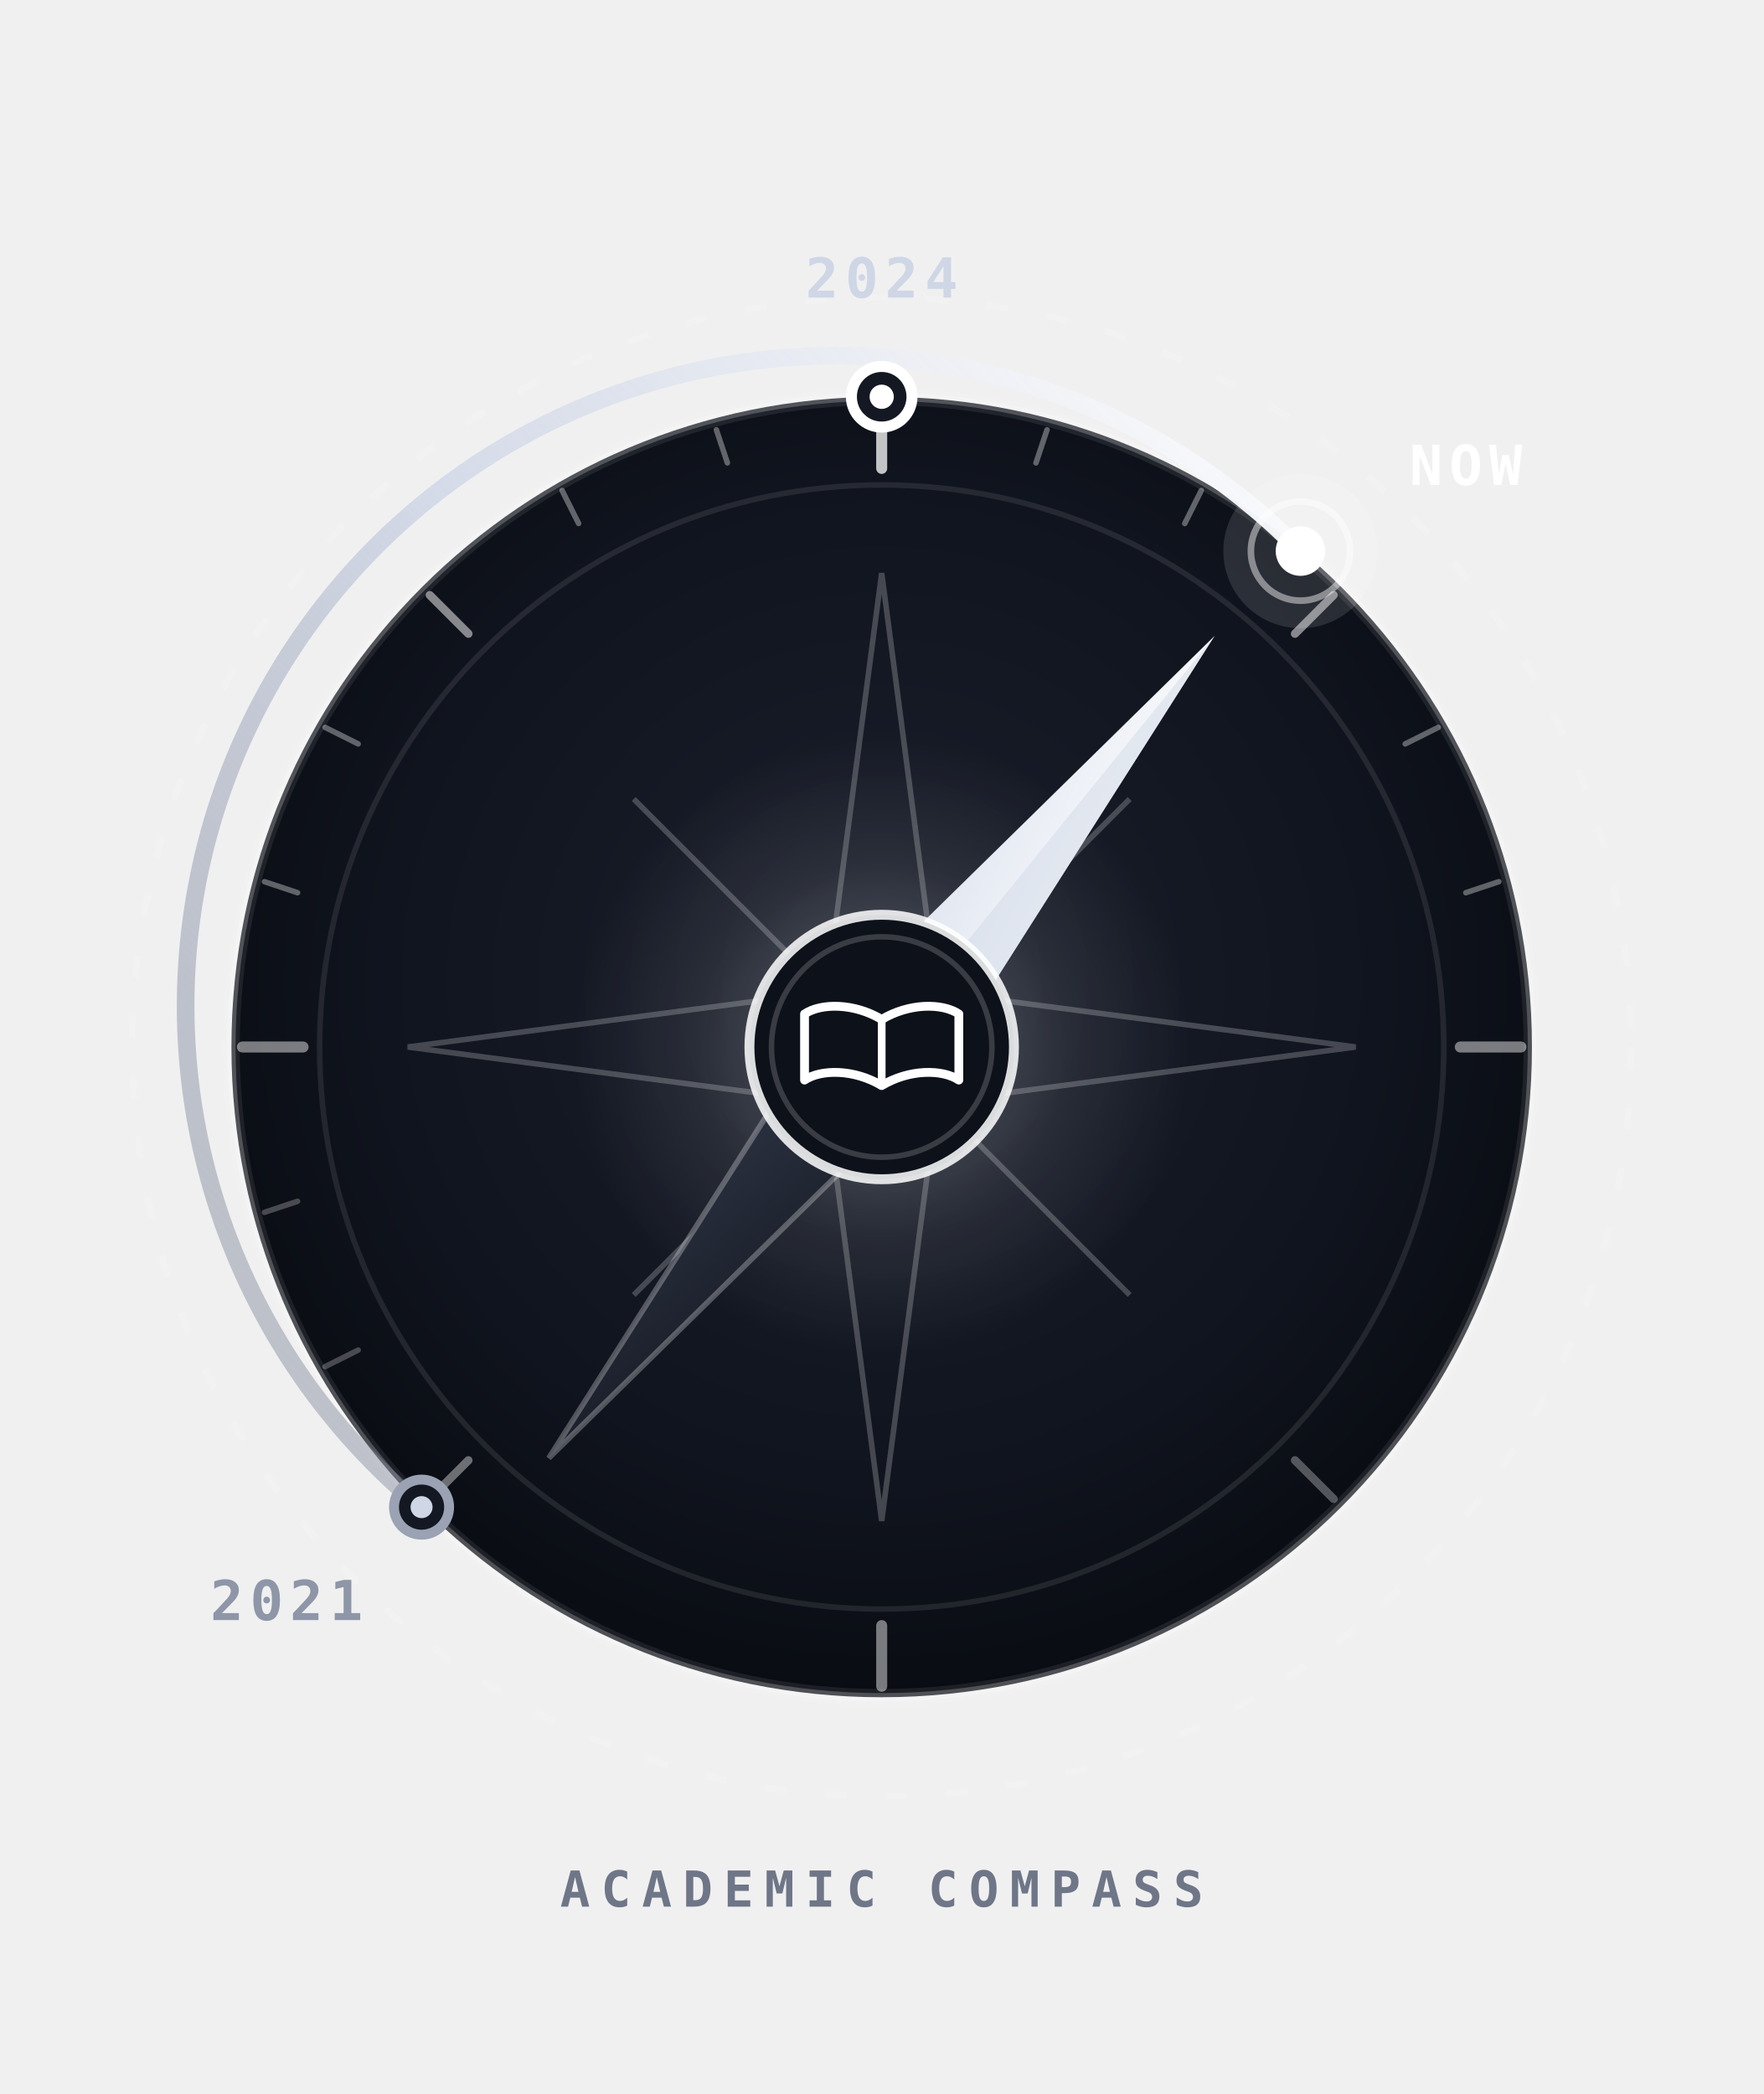
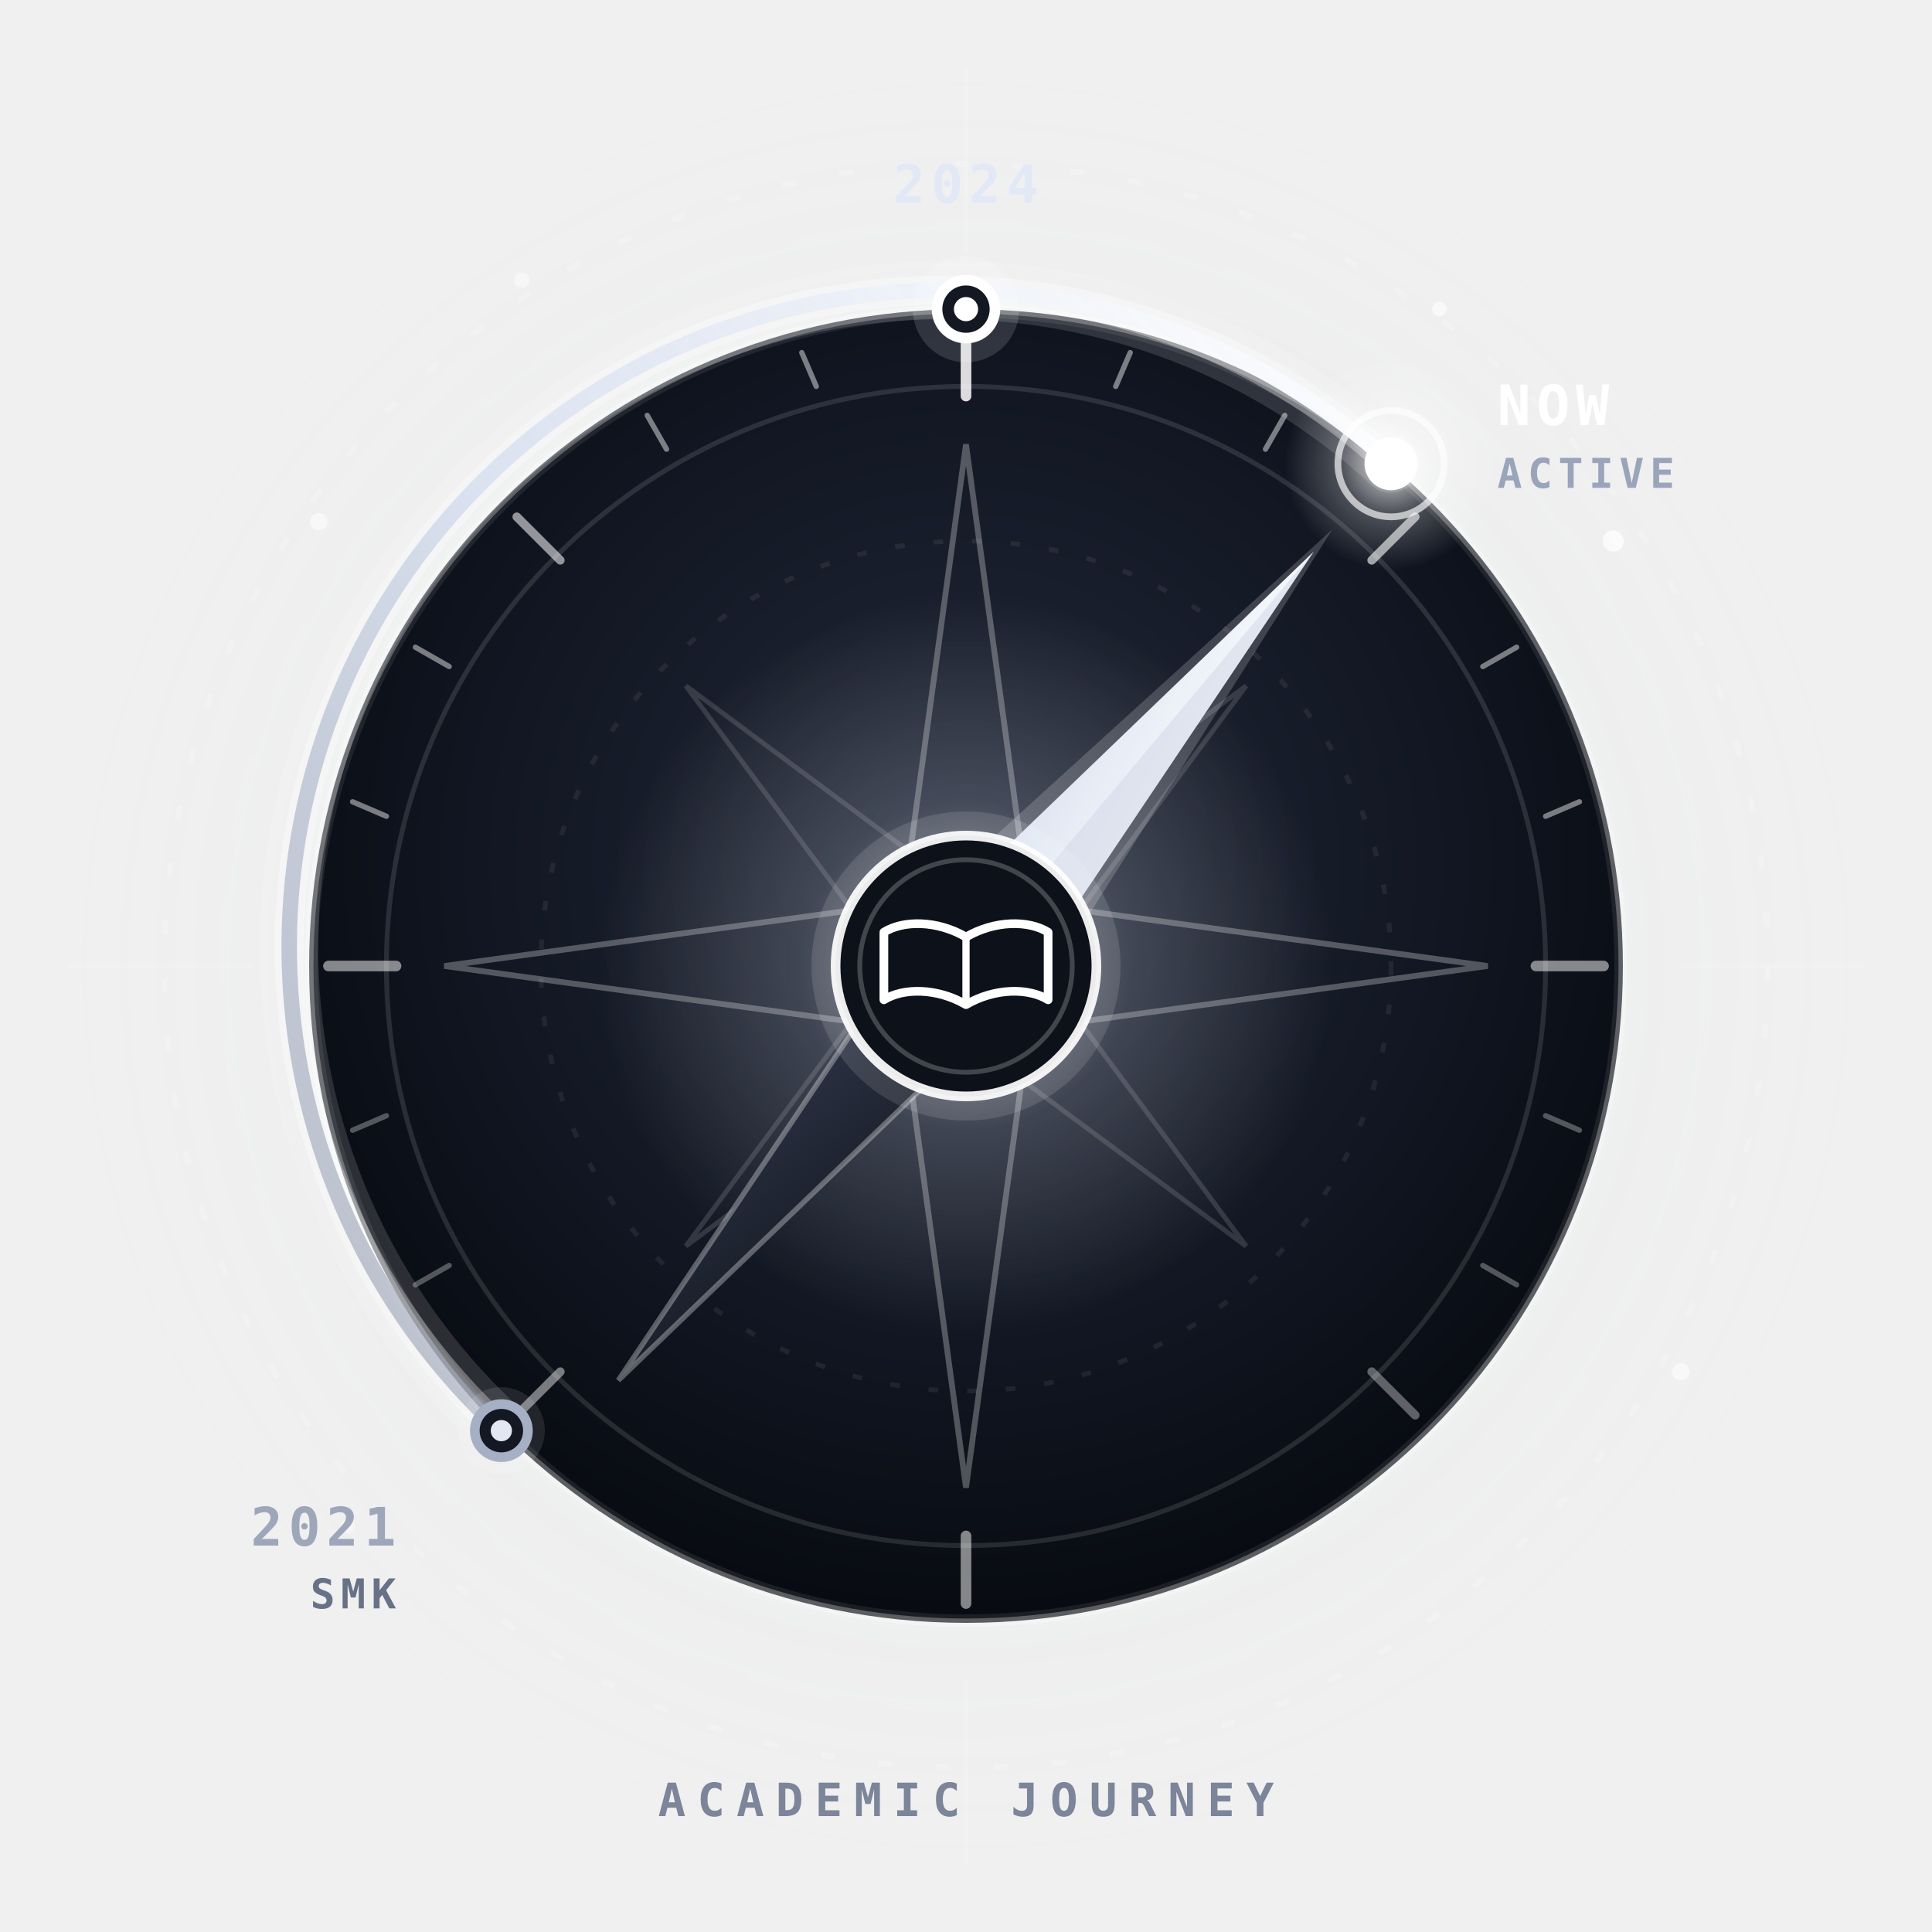
- <svg xmlns="http://www.w3.org/2000/svg" viewBox="0 0 320 380" width="100%" height="100%" aria-hidden="true">
+ <svg xmlns="http://www.w3.org/2000/svg" viewBox="0 0 400 400" width="100%" height="100%" aria-hidden="true">
  <defs>
-     <radialGradient id="compassAura" cx="50%" cy="50%" r="50%">
-       <stop offset="0%" stop-color="#ffffff" stop-opacity="0.16" />
-       <stop offset="50%" stop-color="#ffffff" stop-opacity="0.05" />
+     <radialGradient id="compassAuraOuter" cx="50%" cy="50%" r="50%">
+       <stop offset="0%" stop-color="#ffffff" stop-opacity="0.24" />
+       <stop offset="38%" stop-color="#dfe6f6" stop-opacity="0.10" />
+       <stop offset="70%" stop-color="#b8c4dc" stop-opacity="0.03" />
      <stop offset="100%" stop-color="#ffffff" stop-opacity="0" />
    </radialGradient>
    <radialGradient id="coreGlow" cx="50%" cy="50%" r="50%">
-       <stop offset="0%" stop-color="#ffffff" stop-opacity="0.32" />
-       <stop offset="60%" stop-color="#ffffff" stop-opacity="0.08" />
+       <stop offset="0%" stop-color="#ffffff" stop-opacity="0.55" />
+       <stop offset="45%" stop-color="#e8eefc" stop-opacity="0.18" />
      <stop offset="100%" stop-color="#ffffff" stop-opacity="0" />
    </radialGradient>
-     <radialGradient id="dialBg" cx="50%" cy="45%" r="55%">
-       <stop offset="0%" stop-color="#1a1f2c" />
-       <stop offset="70%" stop-color="#10141e" />
-       <stop offset="100%" stop-color="#090c12" />
+     <radialGradient id="beaconGlow" cx="50%" cy="50%" r="50%">
+       <stop offset="0%" stop-color="#ffffff" stop-opacity="0.85" />
+       <stop offset="45%" stop-color="#ffffff" stop-opacity="0.28" />
+       <stop offset="100%" stop-color="#ffffff" stop-opacity="0" />
+     </radialGradient>
+     <radialGradient id="dialBg" cx="50%" cy="42%" r="58%">
+       <stop offset="0%" stop-color="#222938" />
+       <stop offset="65%" stop-color="#111622" />
+       <stop offset="100%" stop-color="#080b11" />
    </radialGradient>
    <linearGradient id="progressArcGrad" x1="0%" y1="100%" x2="100%" y2="0%">
-       <stop offset="0%" stop-color="#6c7488" stop-opacity="0.35" />
-       <stop offset="55%" stop-color="#cfd6e6" stop-opacity="0.85" />
+       <stop offset="0%" stop-color="#7c869e" stop-opacity="0.45" />
+       <stop offset="50%" stop-color="#d8e0f0" stop-opacity="0.9" />
      <stop offset="100%" stop-color="#ffffff" stop-opacity="1" />
    </linearGradient>
    <linearGradient id="needleNorth" x1="0%" y1="100%" x2="100%" y2="0%">
-       <stop offset="0%" stop-color="#dce2ee" />
+       <stop offset="0%" stop-color="#d8e0ef" />
      <stop offset="100%" stop-color="#ffffff" />
    </linearGradient>
    <linearGradient id="needleSouth" x1="0%" y1="0%" x2="100%" y2="100%">
-       <stop offset="0%" stop-color="#2e3444" />
-       <stop offset="100%" stop-color="#151923" />
+       <stop offset="0%" stop-color="#2e3547" />
+       <stop offset="100%" stop-color="#141822" />
    </linearGradient>
  </defs>
-   <circle cx="160" cy="190" r="158" fill="url(#compassAura)" />
-   <circle cx="160" cy="190" r="136" fill="none" stroke="#ffffff" stroke-opacity="0.14" stroke-width="1.2" stroke-dasharray="4 7" />
-   <circle cx="160" cy="190" r="118" fill="url(#dialBg)" stroke="rgba(255,255,255,0.22)" stroke-width="1.5" />
-   <circle cx="160" cy="190" r="102" fill="none" stroke="rgba(255,255,255,0.09)" stroke-width="1" />
-   <g stroke="#ffffff" stroke-linecap="round">
-     <line x1="160" y1="74" x2="160" y2="85" stroke-width="2" stroke-opacity="0.75" />
-     <line x1="276" y1="190" x2="265" y2="190" stroke-width="2" stroke-opacity="0.45" />
-     <line x1="160" y1="306" x2="160" y2="295" stroke-width="2" stroke-opacity="0.45" />
-     <line x1="44" y1="190" x2="55" y2="190" stroke-width="2" stroke-opacity="0.45" />
-     <line x1="242" y1="108" x2="235" y2="115" stroke-width="1.5" stroke-opacity="0.5" />
-     <line x1="242" y1="272" x2="235" y2="265" stroke-width="1.5" stroke-opacity="0.3" />
-     <line x1="78" y1="272" x2="85" y2="265" stroke-width="1.5" stroke-opacity="0.4" />
-     <line x1="78" y1="108" x2="85" y2="115" stroke-width="1.5" stroke-opacity="0.5" />
-     <line x1="190" y1="78" x2="188" y2="84" stroke-width="1" stroke-opacity="0.35" />
-     <line x1="218" y1="89" x2="215" y2="95" stroke-width="1" stroke-opacity="0.35" />
-     <line x1="261" y1="132" x2="255" y2="135" stroke-width="1" stroke-opacity="0.35" />
-     <line x1="272" y1="160" x2="266" y2="162" stroke-width="1" stroke-opacity="0.35" />
-     <line x1="130" y1="78" x2="132" y2="84" stroke-width="1" stroke-opacity="0.35" />
-     <line x1="102" y1="89" x2="105" y2="95" stroke-width="1" stroke-opacity="0.35" />
-     <line x1="59" y1="132" x2="65" y2="135" stroke-width="1" stroke-opacity="0.35" />
-     <line x1="48" y1="160" x2="54" y2="162" stroke-width="1" stroke-opacity="0.35" />
-     <line x1="48" y1="220" x2="54" y2="218" stroke-width="1" stroke-opacity="0.25" />
-     <line x1="59" y1="248" x2="65" y2="245" stroke-width="1" stroke-opacity="0.25" />
-   </g>
-   <circle cx="160" cy="190" r="118" fill="none" stroke="rgba(255,255,255,0.08)" stroke-width="3" />
-   <path d="M 76.5 273.5 A 118 118 0 1 1 236 100" fill="none" stroke="url(#progressArcGrad)" stroke-width="3.2" stroke-linecap="round" />
-   <g>
-     <circle cx="76.5" cy="273.5" r="5" fill="#141822" stroke="#9aa2b4" stroke-width="1.8" />
-     <circle cx="76.5" cy="273.5" r="2" fill="#cfd6e6" />
+   <circle cx="200" cy="200" r="196" fill="url(#compassAuraOuter)" />
+   <g stroke="#ffffff" stroke-opacity="0.12" stroke-width="1">
+     <line x1="200" y1="14" x2="200" y2="52" />
+     <line x1="200" y1="348" x2="200" y2="386" />
+     <line x1="14" y1="200" x2="52" y2="200" />
+     <line x1="348" y1="200" x2="386" y2="200" />
  </g>
  <g>
-     <circle cx="160" cy="72" r="5.5" fill="#141822" stroke="#ffffff" stroke-width="2" />
-     <circle cx="160" cy="72" r="2.2" fill="#ffffff" />
+     <circle cx="200" cy="200" r="166" fill="none" stroke="#ffffff" stroke-opacity="0.16" stroke-width="1.2" stroke-dasharray="3 9" />
+     <circle cx="200" cy="200" r="154" fill="none" stroke="#ffffff" stroke-opacity="0.08" stroke-width="1" stroke-dasharray="18 12" />
+     <animateTransform attributeName="transform" type="rotate" from="0 200 200" to="360 200 200" dur="90s" repeatCount="indefinite" />
+   </g>
+   <g fill="#ffffff">
+     <circle cx="66" cy="108" r="1.8" opacity="0.55" />
+     <circle cx="334" cy="112" r="2.2" opacity="0.7" />
+     <circle cx="348" cy="284" r="1.8" opacity="0.5" />
+     <circle cx="72" cy="316" r="1.5" opacity="0.4" />
+     <circle cx="298" cy="64" r="1.5" opacity="0.6" />
+     <circle cx="108" cy="58" r="1.6" opacity="0.45" />
+   </g>
+   <circle cx="200" cy="200" r="136" fill="url(#dialBg)" stroke="rgba(255,255,255,0.28)" stroke-width="1.8" />
+   <circle cx="200" cy="200" r="120" fill="none" stroke="rgba(255,255,255,0.12)" stroke-width="1" />
+   <circle cx="200" cy="200" r="88" fill="none" stroke="rgba(255,255,255,0.07)" stroke-width="1" stroke-dasharray="2 6" />
+   <g stroke="#ffffff" stroke-linecap="round">
+     <line x1="200" y1="68" x2="200" y2="82" stroke-width="2.2" stroke-opacity="0.85" />
+     <line x1="332" y1="200" x2="318" y2="200" stroke-width="2.2" stroke-opacity="0.5" />
+     <line x1="200" y1="332" x2="200" y2="318" stroke-width="2.2" stroke-opacity="0.5" />
+     <line x1="68" y1="200" x2="82" y2="200" stroke-width="2.2" stroke-opacity="0.5" />
+     <line x1="293" y1="107" x2="284" y2="116" stroke-width="1.8" stroke-opacity="0.6" />
+     <line x1="293" y1="293" x2="284" y2="284" stroke-width="1.8" stroke-opacity="0.35" />
+     <line x1="107" y1="293" x2="116" y2="284" stroke-width="1.8" stroke-opacity="0.45" />
+     <line x1="107" y1="107" x2="116" y2="116" stroke-width="1.8" stroke-opacity="0.55" />
+     <line x1="234" y1="73" x2="231" y2="80" stroke-width="1.1" stroke-opacity="0.45" />
+     <line x1="266" y1="86" x2="262" y2="93" stroke-width="1.1" stroke-opacity="0.45" />
+     <line x1="314" y1="134" x2="307" y2="138" stroke-width="1.1" stroke-opacity="0.45" />
+     <line x1="327" y1="166" x2="320" y2="169" stroke-width="1.1" stroke-opacity="0.45" />
+     <line x1="166" y1="73" x2="169" y2="80" stroke-width="1.1" stroke-opacity="0.45" />
+     <line x1="134" y1="86" x2="138" y2="93" stroke-width="1.1" stroke-opacity="0.45" />
+     <line x1="86" y1="134" x2="93" y2="138" stroke-width="1.1" stroke-opacity="0.45" />
+     <line x1="73" y1="166" x2="80" y2="169" stroke-width="1.1" stroke-opacity="0.45" />
+     <line x1="73" y1="234" x2="80" y2="231" stroke-width="1.1" stroke-opacity="0.3" />
+     <line x1="86" y1="266" x2="93" y2="262" stroke-width="1.1" stroke-opacity="0.3" />
+     <line x1="327" y1="234" x2="320" y2="231" stroke-width="1.1" stroke-opacity="0.3" />
+     <line x1="314" y1="266" x2="307" y2="262" stroke-width="1.1" stroke-opacity="0.3" />
+   </g>
+   <circle cx="200" cy="200" r="136" fill="none" stroke="rgba(255,255,255,0.08)" stroke-width="3.5" />
+   <path d="M 103.8 296.2 A 136 136 0 1 1 288 96" fill="none" stroke="#ffffff" stroke-opacity="0.14" stroke-width="12" stroke-linecap="round" />
+   <path d="M 103.8 296.2 A 136 136 0 1 1 288 96" fill="none" stroke="#ffffff" stroke-opacity="0.32" stroke-width="6" stroke-linecap="round" />
+   <path d="M 103.8 296.2 A 136 136 0 1 1 288 96" fill="none" stroke="url(#progressArcGrad)" stroke-width="3.2" stroke-linecap="round" />
+   <g>
+     <circle cx="103.8" cy="296.2" r="9" fill="#ffffff" fill-opacity="0.1" />
+     <circle cx="103.8" cy="296.2" r="5.5" fill="#141822" stroke="#a6b0c4" stroke-width="2" />
+     <circle cx="103.8" cy="296.2" r="2.2" fill="#e2e7f2" />
  </g>
  <g>
-     <circle cx="236" cy="100" r="14" fill="#ffffff" fill-opacity="0.12" />
-     <circle cx="236" cy="100" r="9" fill="none" stroke="#ffffff" stroke-opacity="0.45" stroke-width="1.2" />
-     <circle cx="236" cy="100" r="4.5" fill="#ffffff" />
-   </g>
-   <g opacity="0.22" stroke="#ffffff" stroke-width="1" fill="none">
-     <polygon points="160,104 170,180 246,190 170,200 160,276 150,200 74,190 150,180" />
-     <line x1="115" y1="145" x2="205" y2="235" />
-     <line x1="205" y1="145" x2="115" y2="235" />
-   </g>
-   <circle cx="160" cy="190" r="56" fill="url(#coreGlow)" />
-   <g transform="rotate(39 160 190)">
-     <polygon points="160,94 171,190 149,190" fill="url(#needleNorth)" />
-     <polygon points="160,94 160,190 171,190" fill="#cfd6e4" opacity="0.45" />
-     <polygon points="160,286 171,190 149,190" fill="url(#needleSouth)" stroke="rgba(255,255,255,0.28)" stroke-width="1" />
+     <circle cx="200" cy="64" r="11" fill="#ffffff" fill-opacity="0.14" />
+     <circle cx="200" cy="64" r="6" fill="#141822" stroke="#ffffff" stroke-width="2.2" />
+     <circle cx="200" cy="64" r="2.5" fill="#ffffff" />
  </g>
  <g>
-     <circle cx="160" cy="190" r="24" fill="#0d111a" stroke="#ffffff" stroke-width="1.8" stroke-opacity="0.85" />
-     <circle cx="160" cy="190" r="20" fill="none" stroke="rgba(255,255,255,0.18)" stroke-width="1" />
-     <path d="M 160 185 C 155 182, 149 182, 146 184 L 146 196 C 149 194, 155 194, 160 197 C 165 194, 171 194, 174 196 L 174 184 C 171 182, 165 182, 160 185 Z" fill="none" stroke="#ffffff" stroke-width="1.6" stroke-linejoin="round" />
-     <line x1="160" y1="185" x2="160" y2="197" stroke="#ffffff" stroke-width="1.4" stroke-linecap="round" />
+     <circle cx="288" cy="96" r="22" fill="url(#beaconGlow)" />
+     <circle cx="288" cy="96" r="11" fill="none" stroke="#ffffff" stroke-width="1.4" stroke-opacity="0.65">
+       <animate attributeName="r" values="8;18;8" dur="2.8s" repeatCount="indefinite" />
+       <animate attributeName="stroke-opacity" values="0.75;0;0.75" dur="2.8s" repeatCount="indefinite" />
+     </circle>
+     <circle cx="288" cy="96" r="5.5" fill="#ffffff" />
  </g>
-   <g font-family="ui-monospace, SFMono-Regular, Menlo, Monaco, Consolas, monospace" font-size="10" font-weight="600" letter-spacing="1.2" text-anchor="middle">
-     <text x="52" y="294" fill="#8e96a8">2021</text>
-     <text x="160" y="54" fill="#cfd6e6">2024</text>
-     <text x="266" y="88" fill="#ffffff">NOW</text>
-     <text x="160" y="346" fill="#6e7688" font-size="9" letter-spacing="2">ACADEMIC COMPASS</text>
+   <g stroke="#ffffff" fill="none">
+     <polygon points="200,92 213,187 308,200 213,213 200,308 187,213 92,200 187,187" stroke-opacity="0.28" stroke-width="1.2" />
+     <polygon points="142,142 200,185 258,142 215,200 258,258 200,215 142,258 185,200" stroke-opacity="0.14" stroke-width="1" />
+   </g>
+   <circle cx="200" cy="200" r="76" fill="url(#coreGlow)" />
+   <g transform="rotate(40 200 200)">
+     <polygon points="200,82 216,200 184,200" fill="#ffffff" opacity="0.18" />
+     <polygon points="200,88 212,200 188,200" fill="url(#needleNorth)" />
+     <polygon points="200,88 200,200 212,200" fill="#cfd6e6" opacity="0.5" />
+     <polygon points="200,312 212,200 188,200" fill="url(#needleSouth)" stroke="rgba(255,255,255,0.32)" stroke-width="1.1" />
+   </g>
+   <g>
+     <circle cx="200" cy="200" r="32" fill="#ffffff" fill-opacity="0.12" />
+     <circle cx="200" cy="200" r="27" fill="#0d111a" stroke="#ffffff" stroke-width="2" stroke-opacity="0.92" />
+     <circle cx="200" cy="200" r="22" fill="none" stroke="rgba(255,255,255,0.22)" stroke-width="1" />
+     <path d="M 200 194 C 194 190.5, 187 190.5, 183 193 L 183 207 C 187 204.5, 194 204.5, 200 208 C 206 204.5, 213 204.5, 217 207 L 217 193 C 213 190.5, 206 190.5, 200 194 Z" fill="none" stroke="#ffffff" stroke-width="1.8" stroke-linejoin="round" />
+     <line x1="200" y1="194" x2="200" y2="208" stroke="#ffffff" stroke-width="1.5" stroke-linecap="round" />
+   </g>
+   <g font-family="ui-monospace, SFMono-Regular, Menlo, Monaco, Consolas, monospace" font-weight="700" letter-spacing="1.2">
+     <text x="82" y="320" fill="#9ea7ba" font-size="11" text-anchor="end">2021</text>
+     <text x="82" y="333" fill="#687287" font-size="8.5" text-anchor="end">SMK</text>
+     <text x="200" y="42" fill="#e2e8f6" font-size="11" text-anchor="middle">2024</text>
+     <text x="310" y="88" fill="#ffffff" font-size="11.5" text-anchor="start">NOW</text>
+     <text x="310" y="101" fill="#9aa4ba" font-size="8.5" text-anchor="start">ACTIVE</text>
+     <text x="200" y="376" fill="#7c8599" font-size="9.5" letter-spacing="2.4" text-anchor="middle">ACADEMIC JOURNEY</text>
  </g>
</svg>
